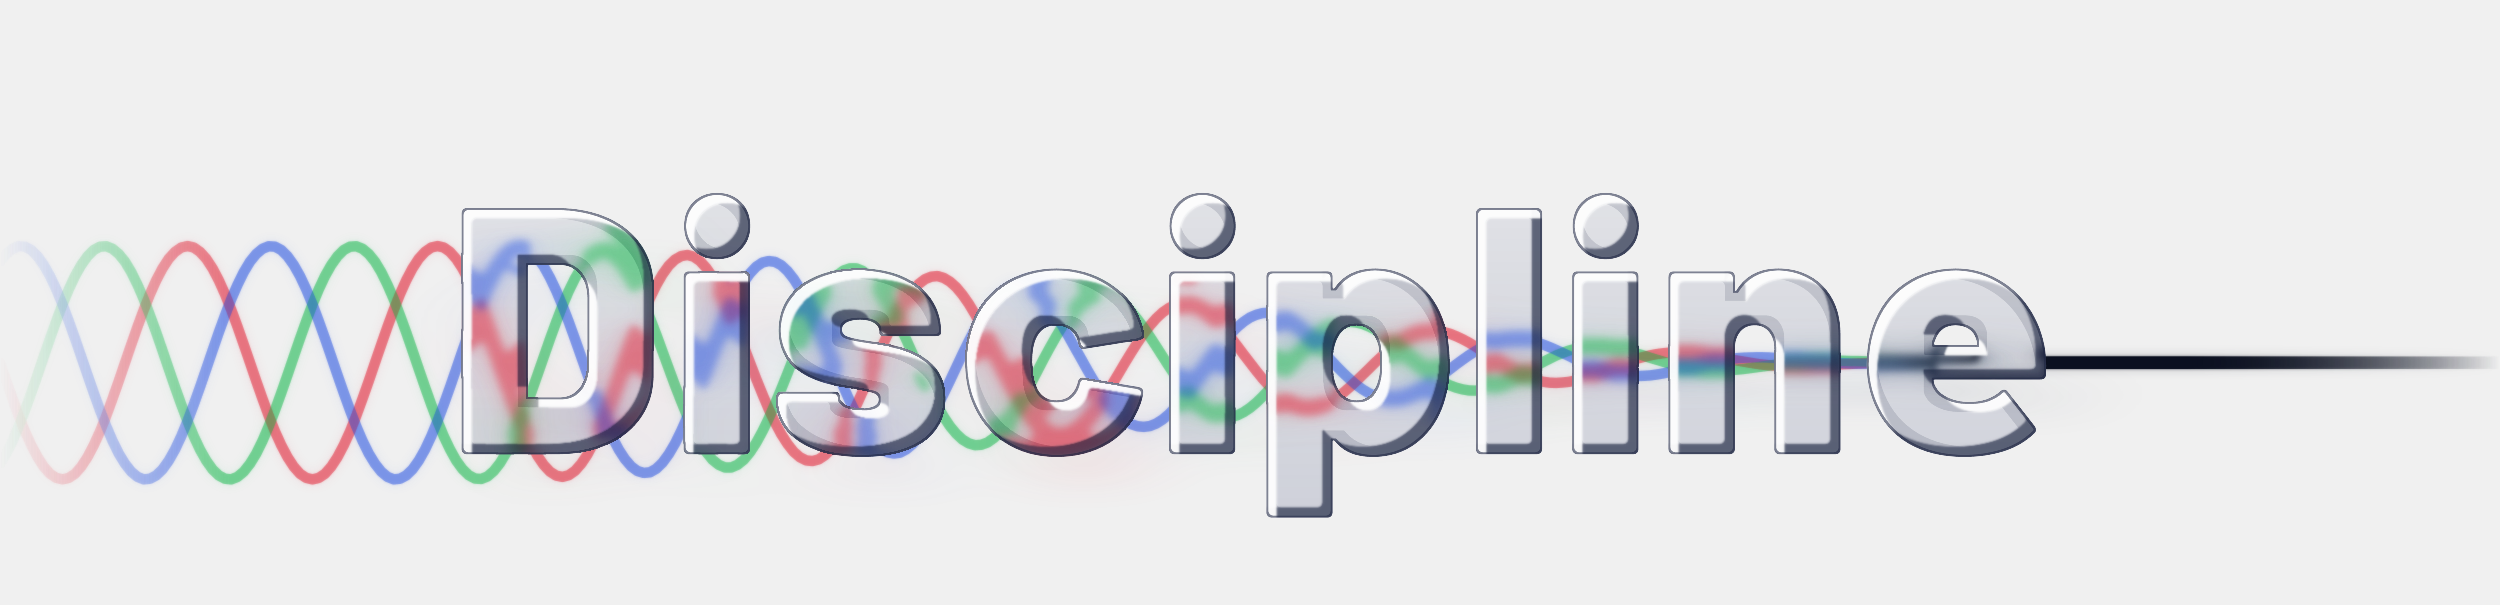
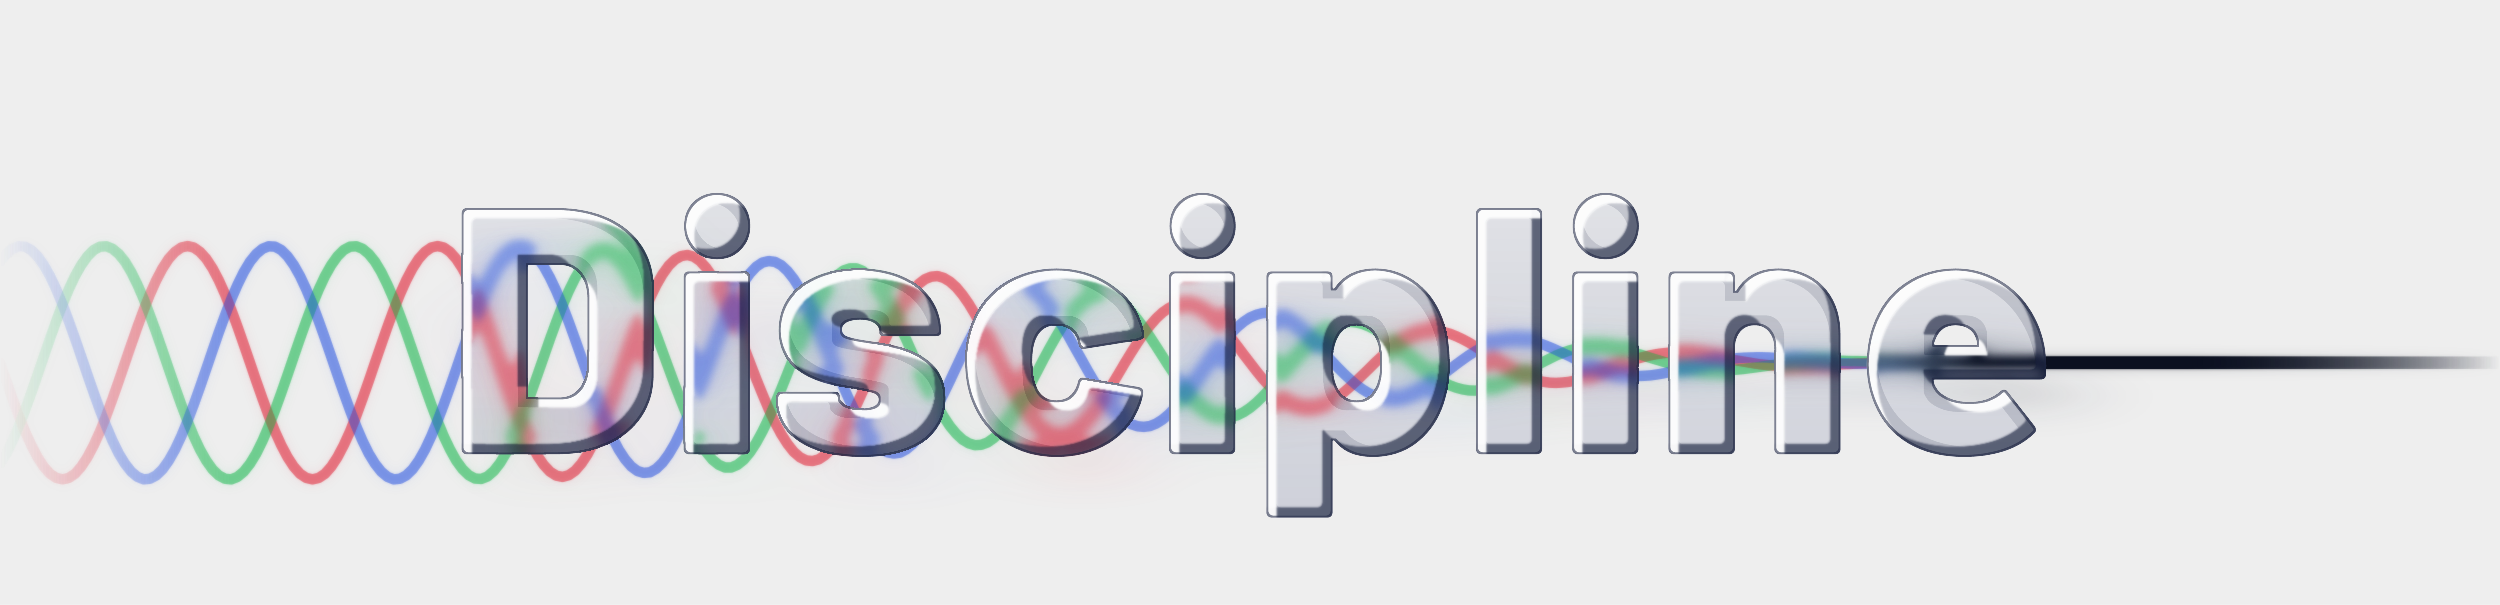
<svg xmlns="http://www.w3.org/2000/svg" width="1200" height="290" viewBox="0 0 1200 290" role="img" aria-label="Discipline">
  <defs>
    <path id="word" d="M221.6 215.5V102.4Q221.6 101.3 222.3 100.6Q222.9 99.9 224.1 99.9H267.5Q281.1 99.9 291.7 104.6Q302.2 109.3 308 118Q313.7 126.6 313.7 137.9V180Q313.7 191.3 308 199.9Q302.2 208.6 291.7 213.3Q281.1 218 267.5 218H224.1Q222.9 218 222.3 217.3Q221.6 216.7 221.6 215.5ZM254.1 190.8H268.7Q274.4 190.8 278.1 186.4Q281.8 181.9 282 174.6V143.3Q282 136 278.3 131.5Q274.6 127.1 268.5 127.1H254.1Q253.3 127.1 253.3 127.9V190Q253.3 190.8 254.1 190.8Z M328.4 108.5Q328.4 101.4 332.8 97Q337.3 92.6 344.2 92.6Q351.2 92.6 355.6 97Q360.1 101.4 360.1 108.5Q360.1 115.3 355.6 119.8Q351.2 124.4 344.2 124.4Q337.3 124.4 332.8 119.9Q328.4 115.4 328.4 108.5ZM328.2 215.5V132.8Q328.2 131.6 328.9 130.9Q329.6 130.3 330.7 130.3H357.4Q358.6 130.3 359.2 130.9Q359.9 131.6 359.9 132.8V215.5Q359.9 216.7 359.2 217.3Q358.6 218 357.4 218H330.7Q329.6 218 328.9 217.3Q328.2 216.7 328.2 215.5Z M372.6 192.2V190.7Q372.6 189.5 373.3 188.8Q373.9 188.1 375.1 188.1H400.4Q402.9 188.1 402.9 190Q402.9 192.7 405.9 194.4Q408.8 196.1 413.6 196.1Q417.3 196.1 419.6 195Q421.8 193.9 421.8 191.8Q421.8 189.5 419.1 188.6Q416.4 187.6 409.5 186.5Q403.1 185.6 398.1 184.4Q393 183.2 388.3 180.9Q373.8 173.8 373.8 158.6Q373.8 144.9 384.4 136.9Q395 128.9 412.4 128.9Q424.2 128.9 433.1 132.7Q441.9 136.5 446.8 143.4Q451.7 150.3 451.7 159.5Q451.7 161.3 449.2 161.3H424.7Q422.2 161.3 422.2 159.5Q422.2 156.6 419.6 155Q417.1 153.4 412.9 153.4Q409 153.4 406.6 154.6Q404.1 155.9 404.1 158.1Q404.1 160.8 407.3 161.8Q410.5 162.8 417.6 163.8Q418.5 164 424.1 164.9Q429.8 165.7 435 167.6Q444.1 170.8 448.9 176.4Q453.7 182.1 453.7 191.2Q453.7 205 442.9 212.2Q432.1 219.3 413.7 219.3Q394.7 219.3 383.6 211.9Q372.6 204.5 372.6 192.2Z M466.7 192.9Q463.3 184.3 463.3 173.6Q463.3 163.2 466.7 154.6Q471.4 142.6 482.2 135.8Q493 128.9 507.2 128.9Q521.5 128.9 532.6 136.1Q543.7 143.3 547.5 154.1Q548.7 157.1 549 160.5V161Q549 162.7 546.9 163.2L520.7 167.4H520.2Q518 167.4 517.8 165.2L517.2 162.8Q516.3 160 513.5 158Q510.8 156.1 507 156.1Q500.3 156.1 497.4 162.2Q495.4 166.4 495.4 173.8Q495.4 180.7 497.3 185.4Q500.1 192.2 507 192.2Q514.5 192.2 517.2 184.4L517.3 183.8Q517.8 180.9 520.2 181.4L546.5 185.8Q548.7 186.3 548.7 188.1Q548.7 190.2 547.5 193.7Q543.1 206 532.3 212.7Q521.4 219.3 507.2 219.3Q492.9 219.3 482.2 212.3Q471.6 205.3 466.7 192.9Z M561.4 108.5Q561.4 101.4 565.8 97Q570.3 92.6 577.2 92.6Q584.1 92.6 588.6 97Q593.1 101.4 593.1 108.5Q593.1 115.3 588.6 119.8Q584.1 124.4 577.2 124.4Q570.3 124.4 565.8 119.9Q561.4 115.4 561.4 108.5ZM561.2 215.5V132.8Q561.2 131.6 561.9 130.9Q562.5 130.3 563.7 130.3H590.4Q591.6 130.3 592.2 130.9Q592.9 131.6 592.9 132.8V215.5Q592.9 216.7 592.2 217.3Q591.6 218 590.4 218H563.7Q562.5 218 561.9 217.3Q561.2 216.7 561.2 215.5Z M695.8 174.5Q695.8 186.6 692.1 196.1Q688.1 206.4 679.5 212.9Q670.9 219.3 658.9 219.3Q646.6 219.3 640.7 211.6Q640.3 211.3 640 211.3Q639.6 211.4 639.6 211.9V245.8Q639.6 247 639 247.7Q638.3 248.4 637.1 248.4H610.5Q609.3 248.4 608.6 247.7Q607.9 247 607.9 245.8V132.8Q607.9 131.6 608.6 130.9Q609.3 130.3 610.5 130.3H637.1Q638.3 130.3 639 130.9Q639.6 131.6 639.6 132.8V137.9Q639.6 138.4 640 138.5Q640.3 138.7 640.7 138.2Q646.9 128.9 660.2 128.9Q671.5 128.9 680.6 136.1Q689.6 143.3 693.3 155.6Q695.8 164 695.8 174.5ZM662.6 174Q662.6 166.4 660.1 161.7Q657 156.1 651.1 156.1Q645.2 156.1 642.2 161.8Q639.6 166.5 639.6 174Q639.6 182.1 642.3 187Q645.4 192.2 651.1 192.2Q657.2 192.2 660.1 186.6Q662.6 181.7 662.6 174Z M708.5 215.5V102.4Q708.5 101.3 709.2 100.6Q709.8 99.9 711 99.9H737.7Q738.8 99.9 739.5 100.6Q740.2 101.3 740.2 102.4V215.5Q740.2 216.7 739.5 217.3Q738.8 218 737.7 218H711Q709.8 218 709.2 217.3Q708.5 216.7 708.5 215.5Z M754.9 108.5Q754.9 101.4 759.3 97Q763.8 92.6 770.7 92.6Q777.7 92.6 782.1 97Q786.6 101.4 786.6 108.5Q786.6 115.3 782.1 119.8Q777.7 124.4 770.7 124.4Q763.8 124.4 759.3 119.9Q754.9 115.4 754.9 108.5ZM754.7 215.5V132.8Q754.7 131.6 755.4 130.9Q756.1 130.3 757.2 130.3H783.9Q785.1 130.3 785.8 130.9Q786.4 131.6 786.4 132.8V215.5Q786.4 216.7 785.8 217.3Q785.1 218 783.9 218H757.2Q756.1 218 755.4 217.3Q754.7 216.7 754.7 215.5Z M883.4 160.5V215.5Q883.4 216.7 882.8 217.3Q882.1 218 880.9 218H854.2Q853.1 218 852.4 217.3Q851.7 216.7 851.7 215.5V167.4Q851.7 162.3 849.1 159.2Q846.5 156.1 842.3 156.1Q837.9 156.1 835.3 159.2Q832.7 162.3 832.7 167.4V215.5Q832.7 216.7 832 217.3Q831.3 218 830.1 218H803.5Q802.3 218 801.6 217.3Q800.9 216.7 800.9 215.5V132.8Q800.9 131.6 801.6 130.9Q802.3 130.3 803.5 130.3H830.1Q831.3 130.3 832 130.9Q832.7 131.6 832.7 132.8V138.9Q832.7 139.5 833 139.7Q833.3 139.9 833.5 139.4Q839.9 128.9 853.6 128.9Q862 128.9 868.8 132.6Q875.5 136.3 879.5 143.5Q883.4 150.7 883.4 160.5Z M982.1 175.5Q982.1 178.2 982 179.7Q982 182.1 979.4 182.1H928.8Q928.1 182.1 928.1 182.7Q928.1 184.3 929.5 186.3Q931.2 189.2 935.5 191.1Q939.8 193 945.2 193Q949.7 193 953.6 191.7Q957.5 190.3 960.2 187.8Q961 187.1 961.9 187.1Q963.1 187.1 963.7 188.1L976.6 204.5Q977.2 205.3 977.2 206.4Q977.2 207.4 976.4 208Q970.5 213.8 961.7 216.6Q952.9 219.3 942.8 219.3Q927.1 219.3 916 212.8Q904.9 206.2 899.8 194Q896.1 185.3 896.1 175.1Q896.1 164.5 899.1 156.3Q903.7 143.4 914.1 136.2Q924.6 128.9 938.8 128.9Q949.6 128.9 958.8 134Q968 139 973.9 147.9Q979.9 156.8 981.6 167.9Q982.1 171.6 982.1 175.5ZM929 162.8 928.3 164.7Q928.1 165.2 928.5 165.4Q928.8 165.7 929.2 165.7H948.4Q949.1 165.7 949.1 165Q949.1 164.3 948.6 162.8Q947.7 159.6 945.1 157.9Q942.5 156.1 938.6 156.1Q931.7 156.1 929 162.8Z" />
    <clipPath id="wordclip">
      <use href="#word" />
    </clipPath>
    <mask id="outside" maskUnits="userSpaceOnUse" x="0" y="0" width="1200" height="290">
      <rect width="1200" height="290" fill="#fff" />
      <use href="#word" fill="#000" />
    </mask>
    <linearGradient id="body" gradientUnits="userSpaceOnUse" x1="0" y1="88" x2="0" y2="253">
      <stop offset="0" stop-color="#55608a" stop-opacity="0.1" />
      <stop offset="1" stop-color="#55608a" stop-opacity="0.22" />
    </linearGradient>
    <linearGradient id="wavefade" gradientUnits="userSpaceOnUse" x1="0" y1="0" x2="1200" y2="0">
      <stop offset="0" stop-color="#fff" stop-opacity="0" />
      <stop offset="0.092" stop-color="#fff" />
      <stop offset="0.748" stop-color="#fff" />
      <stop offset="0.807" stop-color="#fff" stop-opacity="0" />
    </linearGradient>
    <linearGradient id="beamfade" gradientUnits="userSpaceOnUse" x1="0" y1="0" x2="1200" y2="0">
      <stop offset="0.748" stop-color="#fff" stop-opacity="0" />
      <stop offset="0.807" stop-color="#fff" />
      <stop offset="0.875" stop-color="#fff" />
      <stop offset="1" stop-color="#fff" stop-opacity="0" />
    </linearGradient>
    <mask id="wavemask" maskUnits="userSpaceOnUse" x="0" y="0" width="1200" height="290">
      <rect width="1200" height="290" fill="url(#wavefade)" />
    </mask>
    <mask id="beammask" maskUnits="userSpaceOnUse" x="0" y="0" width="1200" height="290">
      <rect width="1200" height="290" fill="url(#beamfade)" />
    </mask>
    <path id="w0" d="M0,174.1 L3,182.9 L6,191.4 L9,199.6 L12,207.1 L15,213.7 L18,219.4 L21,224.0 L24,227.4 L27,229.4 L30,230.1 L33,229.4 L36,227.4 L39,224.0 L42,219.4 L45,213.7 L48,207.1 L51,199.6 L54,191.4 L57,182.9 L60,174.1 L63,165.4 L66,156.8 L69,148.7 L72,141.2 L75,134.5 L78,128.8 L81,124.2 L84,120.9 L87,118.8 L90,118.1 L93,118.8 L96,120.9 L99,124.2 L102,128.8 L105,134.5 L108,141.2 L111,148.7 L114,156.8 L117,165.4 L120,174.1 L123,182.9 L126,191.4 L129,199.6 L132,207.1 L135,213.7 L138,219.4 L141,224.0 L144,227.4 L147,229.4 L150,230.1 L153,229.4 L156,227.4 L159,224.0 L162,219.4 L165,213.7 L168,207.1 L171,199.6 L174,191.4 L177,182.9 L180,174.1 L183,165.4 L186,156.8 L189,148.7 L192,141.2 L195,134.5 L198,128.8 L201,124.2 L204,120.9 L207,118.8 L210,118.1 L213,118.8 L216,120.9 L219,124.3 L222,128.9 L225,134.6 L228,141.3 L231,148.8 L234,156.9 L237,165.4 L240,174.1 L243,182.8 L246,191.3 L249,199.3 L252,206.7 L255,213.2 L258,218.8 L261,223.2 L264,226.4 L267,228.3 L270,228.9 L273,228.1 L276,226.0 L279,222.6 L282,218.1 L285,212.4 L288,205.9 L291,198.6 L294,190.7 L297,182.5 L300,174.1 L303,165.8 L306,157.7 L309,150.1 L312,143.1 L315,136.9 L318,131.7 L321,127.5 L324,124.6 L327,122.9 L330,122.4 L333,123.2 L336,125.3 L339,128.6 L342,132.9 L345,138.3 L348,144.4 L351,151.3 L354,158.7 L357,166.3 L360,174.1 L363,181.9 L366,189.3 L369,196.4 L372,202.8 L375,208.4 L378,213.1 L381,216.9 L384,219.5 L387,221.0 L390,221.3 L393,220.5 L396,218.5 L399,215.5 L402,211.5 L405,206.6 L408,201.0 L411,194.7 L414,188.1 L417,181.1 L420,174.1 L423,167.2 L426,160.6 L429,154.3 L432,148.6 L435,143.7 L438,139.5 L441,136.3 L444,134.0 L447,132.8 L450,132.5 L453,133.4 L456,135.2 L459,137.9 L462,141.5 L465,145.8 L468,150.8 L471,156.2 L474,162.1 L477,168.1 L480,174.1 L483,180.1 L486,185.8 L489,191.2 L492,196.0 L495,200.2 L498,203.7 L501,206.4 L504,208.3 L507,209.2 L510,209.4 L513,208.6 L516,207.0 L519,204.6 L522,201.5 L525,197.9 L528,193.7 L531,189.1 L534,184.2 L537,179.2 L540,174.1 L543,169.2 L546,164.5 L549,160.1 L552,156.2 L555,152.8 L558,150.0 L561,147.9 L564,146.4 L567,145.7 L570,145.7 L573,146.4 L576,147.7 L579,149.7 L582,152.2 L585,155.2 L588,158.6 L591,162.3 L594,166.2 L597,170.2 L600,174.1 L603,178.0 L606,181.7 L609,185.0 L612,188.1 L615,190.7 L618,192.8 L621,194.3 L624,195.4 L627,195.9 L630,195.8 L633,195.2 L636,194.1 L639,192.6 L642,190.6 L645,188.3 L648,185.7 L651,182.9 L654,180.0 L657,177.1 L660,174.1 L663,171.3 L666,168.6 L669,166.2 L672,164.1 L675,162.3 L678,160.8 L681,159.7 L684,159.1 L687,158.8 L690,158.9 L693,159.4 L696,160.2 L699,161.4 L702,162.8 L705,164.4 L708,166.2 L711,168.2 L714,170.2 L717,172.2 L720,174.1 L723,176.0 L726,177.7 L729,179.3 L732,180.7 L735,181.8 L738,182.7 L741,183.3 L744,183.7 L747,183.8 L750,183.6 L753,183.3 L756,182.7 L759,181.9 L762,181.0 L765,179.9 L768,178.8 L771,177.6 L774,176.4 L777,175.3 L780,174.1 L783,173.1 L786,172.1 L789,171.3 L792,170.6 L795,170.0 L798,169.6 L801,169.3 L804,169.2 L807,169.2 L810,169.3 L813,169.6 L816,169.9 L819,170.4 L822,170.9 L825,171.4 L828,172.0 L831,172.6 L834,173.1 L837,173.6 L840,174.1 L843,174.6 L846,175.0 L849,175.3 L852,175.5 L855,175.7 L858,175.8 L861,175.8 L864,175.8 L867,175.8 L870,175.7 L873,175.5 L876,175.4 L879,175.2 L882,175.0 L885,174.8 L888,174.7 L891,174.5 L894,174.4 L897,174.2 L900,174.1 L903,174.1 L906,174.0 L909,174.0 L912,174.0 L915,174.0 L918,174.0 L921,174.0 L924,174.0 L927,174.1 L930,174.1 L933,174.1 L936,174.1 L939,174.1 L942,174.1 L945,174.1 L948,174.1 L951,174.1 L954,174.1 L957,174.1 L960,174.1 L963,174.1 L966,174.1 L969,174.1 L972,174.1 L975,174.1 L978,174.1 L981,174.1 L984,174.1 L987,174.1 L990,174.1 L993,174.1 L996,174.1 L999,174.1 L1002,174.1 L1005,174.1 L1008,174.1 L1011,174.1 L1014,174.1 L1017,174.1 L1020,174.1 L1023,174.1 L1026,174.1 L1029,174.1 L1032,174.1 L1035,174.1 L1038,174.1 L1041,174.1 L1044,174.1 L1047,174.1 L1050,174.1 L1053,174.1 L1056,174.1 L1059,174.1 L1062,174.1 L1065,174.1 L1068,174.1 L1071,174.1 L1074,174.1 L1077,174.1 L1080,174.1 L1083,174.1 L1086,174.1 L1089,174.1 L1092,174.1 L1095,174.1 L1098,174.1 L1101,174.1 L1104,174.1 L1107,174.1 L1110,174.1 L1113,174.1 L1116,174.1 L1119,174.1 L1122,174.1 L1125,174.1 L1128,174.1 L1131,174.1 L1134,174.1 L1137,174.1 L1140,174.1 L1143,174.1 L1146,174.1 L1149,174.1 L1152,174.1 L1155,174.1 L1158,174.1 L1161,174.1 L1164,174.1 L1167,174.1 L1170,174.1 L1173,174.1 L1176,174.1 L1179,174.1 L1182,174.1 L1185,174.1 L1188,174.1 L1191,174.1 L1194,174.1 L1197,174.1 L1200,174.1 L1203,174.1" />
    <path id="w1" d="M0,222.6 L3,217.7 L6,211.6 L9,204.6 L12,196.9 L15,188.6 L18,180.0 L21,171.2 L24,162.5 L27,154.1 L30,146.1 L33,138.9 L36,132.5 L39,127.2 L42,123.0 L45,120.0 L48,118.4 L51,118.2 L54,119.4 L57,121.9 L60,125.6 L63,130.6 L66,136.7 L69,143.6 L72,151.4 L75,159.6 L78,168.3 L81,177.1 L84,185.8 L87,194.2 L90,202.1 L93,209.4 L96,215.8 L99,221.1 L102,225.3 L105,228.2 L108,229.8 L111,230.1 L114,228.9 L117,226.4 L120,222.6 L123,217.7 L126,211.6 L129,204.6 L132,196.9 L135,188.6 L138,180.0 L141,171.2 L144,162.5 L147,154.1 L150,146.1 L153,138.9 L156,132.5 L159,127.2 L162,123.0 L165,120.0 L168,118.4 L171,118.2 L174,119.4 L177,121.9 L180,125.6 L183,130.6 L186,136.7 L189,143.6 L192,151.4 L195,159.6 L198,168.3 L201,177.1 L204,185.8 L207,194.2 L210,202.1 L213,209.4 L216,215.7 L219,221.1 L222,225.2 L225,228.1 L228,229.7 L231,229.9 L234,228.7 L237,226.1 L240,222.3 L243,217.3 L246,211.3 L249,204.3 L252,196.6 L255,188.4 L258,179.9 L261,171.3 L264,162.7 L267,154.5 L270,146.7 L273,139.7 L276,133.6 L279,128.5 L282,124.5 L285,121.8 L288,120.4 L291,120.3 L294,121.6 L297,124.1 L300,127.8 L303,132.7 L306,138.6 L309,145.3 L312,152.7 L315,160.5 L318,168.7 L321,176.9 L324,185.0 L327,192.7 L330,200.0 L333,206.6 L336,212.3 L339,217.0 L342,220.7 L345,223.1 L348,224.4 L351,224.4 L354,223.1 L357,220.7 L360,217.1 L363,212.5 L366,207.0 L369,200.8 L372,193.9 L375,186.7 L378,179.2 L381,171.6 L384,164.2 L387,157.1 L390,150.5 L393,144.6 L396,139.4 L399,135.2 L402,132.0 L405,129.8 L408,128.8 L411,128.8 L414,130.0 L417,132.3 L420,135.6 L423,139.8 L426,144.7 L429,150.4 L432,156.5 L435,163.0 L438,169.7 L441,176.4 L444,182.9 L447,189.1 L450,194.9 L453,200.1 L456,204.6 L459,208.2 L462,211.0 L465,212.8 L468,213.7 L471,213.5 L474,212.4 L477,210.3 L480,207.5 L483,203.8 L486,199.4 L489,194.6 L492,189.3 L495,183.7 L498,178.0 L501,172.2 L504,166.7 L507,161.4 L510,156.5 L513,152.2 L516,148.5 L519,145.4 L522,143.2 L525,141.7 L528,141.1 L531,141.3 L534,142.3 L537,144.1 L540,146.5 L543,149.6 L546,153.3 L549,157.3 L552,161.7 L555,166.3 L558,171.0 L561,175.7 L564,180.2 L567,184.5 L570,188.4 L573,191.8 L576,194.8 L579,197.1 L582,198.9 L585,200.0 L588,200.4 L591,200.2 L594,199.3 L597,197.8 L600,195.8 L603,193.3 L606,190.4 L609,187.2 L612,183.8 L615,180.2 L618,176.5 L621,172.9 L624,169.5 L627,166.2 L630,163.3 L633,160.7 L636,158.5 L639,156.8 L642,155.5 L645,154.8 L648,154.5 L651,154.8 L654,155.5 L657,156.7 L660,158.2 L663,160.1 L666,162.3 L669,164.6 L672,167.2 L675,169.8 L678,172.4 L681,175.0 L684,177.4 L687,179.7 L690,181.8 L693,183.5 L696,185.0 L699,186.1 L702,186.9 L705,187.4 L708,187.5 L711,187.2 L714,186.7 L717,185.8 L720,184.7 L723,183.4 L726,182.0 L729,180.3 L732,178.7 L735,176.9 L738,175.2 L741,173.6 L744,172.1 L747,170.6 L750,169.4 L753,168.3 L756,167.5 L759,166.8 L762,166.4 L765,166.2 L768,166.2 L771,166.4 L774,166.8 L777,167.4 L780,168.1 L783,168.9 L786,169.8 L789,170.7 L792,171.7 L795,172.6 L798,173.5 L801,174.4 L804,175.2 L807,175.9 L810,176.5 L813,177.0 L816,177.4 L819,177.7 L822,177.8 L825,177.8 L828,177.8 L831,177.6 L834,177.4 L837,177.1 L840,176.7 L843,176.3 L846,175.9 L849,175.5 L852,175.1 L855,174.7 L858,174.4 L861,174.0 L864,173.8 L867,173.5 L870,173.4 L873,173.2 L876,173.2 L879,173.1 L882,173.1 L885,173.2 L888,173.3 L891,173.3 L894,173.4 L897,173.5 L900,173.7 L903,173.8 L906,173.9 L909,173.9 L912,174.0 L915,174.1 L918,174.1 L921,174.1 L924,174.2 L927,174.2 L930,174.2 L933,174.2 L936,174.1 L939,174.1 L942,174.1 L945,174.1 L948,174.1 L951,174.1 L954,174.1 L957,174.1 L960,174.1 L963,174.1 L966,174.1 L969,174.1 L972,174.1 L975,174.1 L978,174.1 L981,174.1 L984,174.1 L987,174.1 L990,174.1 L993,174.1 L996,174.1 L999,174.1 L1002,174.1 L1005,174.1 L1008,174.1 L1011,174.1 L1014,174.1 L1017,174.1 L1020,174.1 L1023,174.1 L1026,174.1 L1029,174.1 L1032,174.1 L1035,174.1 L1038,174.1 L1041,174.1 L1044,174.1 L1047,174.1 L1050,174.1 L1053,174.1 L1056,174.1 L1059,174.1 L1062,174.1 L1065,174.1 L1068,174.1 L1071,174.1 L1074,174.1 L1077,174.1 L1080,174.1 L1083,174.1 L1086,174.1 L1089,174.1 L1092,174.1 L1095,174.1 L1098,174.1 L1101,174.1 L1104,174.1 L1107,174.1 L1110,174.1 L1113,174.1 L1116,174.1 L1119,174.1 L1122,174.1 L1125,174.1 L1128,174.1 L1131,174.1 L1134,174.1 L1137,174.1 L1140,174.1 L1143,174.1 L1146,174.1 L1149,174.1 L1152,174.1 L1155,174.1 L1158,174.1 L1161,174.1 L1164,174.1 L1167,174.1 L1170,174.1 L1173,174.1 L1176,174.1 L1179,174.1 L1182,174.1 L1185,174.1 L1188,174.1 L1191,174.1 L1194,174.1 L1197,174.1 L1200,174.1 L1203,174.1" />
    <path id="w2" d="M0,125.6 L3,121.9 L6,119.4 L9,118.2 L12,118.4 L15,120.0 L18,123.0 L21,127.2 L24,132.5 L27,138.9 L30,146.1 L33,154.1 L36,162.5 L39,171.2 L42,180.0 L45,188.6 L48,196.9 L51,204.6 L54,211.6 L57,217.7 L60,222.6 L63,226.4 L66,228.9 L69,230.1 L72,229.8 L75,228.2 L78,225.3 L81,221.1 L84,215.8 L87,209.4 L90,202.1 L93,194.2 L96,185.8 L99,177.1 L102,168.3 L105,159.6 L108,151.4 L111,143.6 L114,136.7 L117,130.6 L120,125.6 L123,121.9 L126,119.4 L129,118.2 L132,118.4 L135,120.0 L138,123.0 L141,127.2 L144,132.5 L147,138.9 L150,146.1 L153,154.1 L156,162.5 L159,171.2 L162,180.0 L165,188.6 L168,196.9 L171,204.6 L174,211.6 L177,217.7 L180,222.6 L183,226.4 L186,228.9 L189,230.1 L192,229.8 L195,228.2 L198,225.3 L201,221.1 L204,215.8 L207,209.4 L210,202.1 L213,194.2 L216,185.8 L219,177.1 L222,168.3 L225,159.7 L228,151.4 L231,143.7 L234,136.8 L237,130.9 L240,126.0 L243,122.3 L246,119.8 L249,118.8 L252,119.1 L255,120.8 L258,123.7 L261,127.9 L264,133.3 L267,139.6 L270,146.7 L273,154.5 L276,162.8 L279,171.3 L282,179.8 L285,188.2 L288,196.1 L291,203.5 L294,210.1 L297,215.8 L300,220.4 L303,223.9 L306,226.1 L309,227.0 L312,226.7 L315,225.0 L318,222.1 L321,218.0 L324,212.9 L327,206.8 L330,200.0 L333,192.6 L336,184.8 L339,176.8 L342,168.8 L345,161.0 L348,153.6 L351,146.7 L354,140.6 L357,135.4 L360,131.2 L363,128.0 L366,126.0 L369,125.3 L372,125.7 L375,127.3 L378,130.1 L381,133.9 L384,138.7 L387,144.3 L390,150.5 L393,157.3 L396,164.4 L399,171.7 L402,179.0 L405,186.0 L408,192.7 L411,198.8 L414,204.3 L417,208.9 L420,212.7 L423,215.4 L426,217.1 L429,217.7 L432,217.3 L435,215.7 L438,213.2 L441,209.8 L444,205.5 L447,200.5 L450,194.9 L453,188.9 L456,182.7 L459,176.3 L462,169.9 L465,163.8 L468,158.0 L471,152.7 L474,148.0 L477,144.0 L480,140.8 L483,138.5 L486,137.1 L489,136.7 L492,137.2 L495,138.5 L498,140.8 L501,143.8 L504,147.5 L507,151.8 L510,156.5 L513,161.6 L516,167.0 L519,172.3 L522,177.7 L525,182.8 L528,187.6 L531,192.0 L534,195.9 L537,199.2 L540,201.7 L543,203.6 L546,204.6 L549,204.9 L552,204.5 L555,203.3 L558,201.4 L561,198.9 L564,195.8 L567,192.3 L570,188.4 L573,184.2 L576,179.9 L579,175.6 L582,171.3 L585,167.2 L588,163.4 L591,159.9 L594,156.9 L597,154.4 L600,152.4 L603,151.1 L606,150.3 L609,150.1 L612,150.6 L615,151.6 L618,153.1 L621,155.1 L624,157.5 L627,160.3 L630,163.3 L633,166.5 L636,169.8 L639,173.1 L642,176.3 L645,179.3 L648,182.1 L651,184.7 L654,186.9 L657,188.7 L660,190.1 L663,191.0 L666,191.5 L669,191.5 L672,191.2 L675,190.4 L678,189.2 L681,187.7 L684,185.9 L687,183.9 L690,181.8 L693,179.5 L696,177.2 L699,174.9 L702,172.7 L705,170.6 L708,168.7 L711,167.0 L714,165.5 L717,164.4 L720,163.5 L723,163.0 L726,162.7 L729,162.7 L732,163.1 L735,163.7 L738,164.5 L741,165.5 L744,166.7 L747,168.0 L750,169.4 L753,170.8 L756,172.3 L759,173.7 L762,175.0 L765,176.3 L768,177.4 L771,178.3 L774,179.1 L777,179.8 L780,180.2 L783,180.4 L786,180.5 L789,180.4 L792,180.2 L795,179.8 L798,179.3 L801,178.7 L804,178.0 L807,177.3 L810,176.5 L813,175.8 L816,175.1 L819,174.4 L822,173.7 L825,173.1 L828,172.6 L831,172.2 L834,171.9 L837,171.7 L840,171.6 L843,171.5 L846,171.5 L849,171.6 L852,171.8 L855,172.0 L858,172.3 L861,172.5 L864,172.8 L867,173.1 L870,173.4 L873,173.6 L876,173.9 L879,174.1 L882,174.2 L885,174.4 L888,174.5 L891,174.6 L894,174.6 L897,174.6 L900,174.6 L903,174.6 L906,174.5 L909,174.5 L912,174.4 L915,174.4 L918,174.3 L921,174.3 L924,174.2 L927,174.2 L930,174.2 L933,174.1 L936,174.1 L939,174.1 L942,174.1 L945,174.1 L948,174.1 L951,174.1 L954,174.1 L957,174.1 L960,174.1 L963,174.1 L966,174.1 L969,174.1 L972,174.1 L975,174.1 L978,174.1 L981,174.1 L984,174.1 L987,174.1 L990,174.1 L993,174.1 L996,174.1 L999,174.1 L1002,174.1 L1005,174.1 L1008,174.1 L1011,174.1 L1014,174.1 L1017,174.1 L1020,174.1 L1023,174.1 L1026,174.1 L1029,174.1 L1032,174.1 L1035,174.1 L1038,174.1 L1041,174.1 L1044,174.1 L1047,174.1 L1050,174.1 L1053,174.1 L1056,174.1 L1059,174.1 L1062,174.1 L1065,174.1 L1068,174.1 L1071,174.1 L1074,174.1 L1077,174.1 L1080,174.1 L1083,174.1 L1086,174.1 L1089,174.1 L1092,174.1 L1095,174.1 L1098,174.1 L1101,174.1 L1104,174.1 L1107,174.1 L1110,174.1 L1113,174.1 L1116,174.1 L1119,174.1 L1122,174.1 L1125,174.1 L1128,174.1 L1131,174.1 L1134,174.1 L1137,174.1 L1140,174.1 L1143,174.1 L1146,174.1 L1149,174.1 L1152,174.1 L1155,174.1 L1158,174.1 L1161,174.1 L1164,174.1 L1167,174.1 L1170,174.1 L1173,174.1 L1176,174.1 L1179,174.1 L1182,174.1 L1185,174.1 L1188,174.1 L1191,174.1 L1194,174.1 L1197,174.1 L1200,174.1 L1203,174.1" />
    <path id="beam" d="M0,174.1 H1200" />
    <g id="light">
      <g fill="none" stroke-width="5" stroke-linecap="round" stroke-linejoin="round" stroke-opacity="0.33" mask="url(#wavemask)">
        <use href="#w0" stroke="#e0182d" />
        <use href="#w1" stroke="#12b84a" />
        <use href="#w2" stroke="#2350e0" />
      </g>
      <use href="#beam" fill="none" stroke="#0b1020" stroke-width="6" stroke-linecap="round" mask="url(#beammask)" />
    </g>
    <g id="lightin">
      <g fill="none" stroke-width="7.5" stroke-linecap="round" stroke-linejoin="round" stroke-opacity="0.33" mask="url(#wavemask)">
        <use href="#w0" stroke="#e0182d" />
        <use href="#w1" stroke="#12b84a" />
        <use href="#w2" stroke="#2350e0" />
      </g>
      <use href="#beam" fill="none" stroke="#0b1020" stroke-width="5.4" stroke-linecap="round" mask="url(#beammask)" />
    </g>
    <filter id="glow" filterUnits="userSpaceOnUse" x="0" y="0" width="1200" height="290" color-interpolation-filters="sRGB">
      <feGaussianBlur in="SourceGraphic" stdDeviation="2.5" result="wideRaw" />
      <feComponentTransfer in="wideRaw" result="wide">
        <feFuncA type="linear" slope="0.22" />
      </feComponentTransfer>
      <feGaussianBlur in="SourceGraphic" stdDeviation="0.7" result="tight" />
      <feMerge>
        <feMergeNode in="wide" />
        <feMergeNode in="tight" />
        <feMergeNode in="SourceGraphic" />
      </feMerge>
    </filter>
    <filter id="glass" filterUnits="userSpaceOnUse" x="0" y="0" width="1200" height="290" color-interpolation-filters="sRGB">
      <feColorMatrix in="SourceAlpha" type="matrix" values="0 0 0 0 0  0 0 0 0 0  0 0 0 0 0  0 0 0 30 0" result="mask" />
      <feComponentTransfer in="SourceGraphic" result="light">
        <feFuncA type="linear" slope="1.4" intercept="-0.1" />
      </feComponentTransfer>
-       <feFlood flood-color="rgb(128,128,128)" result="mx0" />
-       <feOffset in="mask" dx="10.0" dy="0.0" result="mxL4s" />
-       <feComposite in="mask" in2="mxL4s" operator="out" result="mxL4b" />
-       <feFlood flood-color="rgb(156, 128, 128)" />
-       <feComposite in2="mxL4b" operator="in" result="mxL4" />
-       <feOffset in="mask" dx="7.5" dy="0.0" result="mxL3s" />
-       <feComposite in="mask" in2="mxL3s" operator="out" result="mxL3b" />
-       <feFlood flood-color="rgb(192, 128, 128)" />
-       <feComposite in2="mxL3b" operator="in" result="mxL3" />
-       <feOffset in="mask" dx="5.0" dy="0.0" result="mxL2s" />
-       <feComposite in="mask" in2="mxL2s" operator="out" result="mxL2b" />
-       <feFlood flood-color="rgb(227, 128, 128)" />
-       <feComposite in2="mxL2b" operator="in" result="mxL2" />
-       <feOffset in="mask" dx="2.5" dy="0.0" result="mxL1s" />
-       <feComposite in="mask" in2="mxL1s" operator="out" result="mxL1b" />
+       <feGaussianBlur in="mask" stdDeviation="3" result="soft" />
+       <feFlood flood-color="rgb(128,128,128)" result="flat" />
+       <feOffset in="soft" dx="3" dy="0" result="Lshift" />
+       <feComposite in="soft" in2="Lshift" operator="out" result="Lramp" />
      <feFlood flood-color="rgb(255, 128, 128)" />
-       <feComposite in2="mxL1b" operator="in" result="mxL1" />
-       <feOffset in="mask" dx="-10.0" dy="0.0" result="mxR4s" />
-       <feComposite in="mask" in2="mxR4s" operator="out" result="mxR4b" />
-       <feFlood flood-color="rgb(100, 128, 128)" />
-       <feComposite in2="mxR4b" operator="in" result="mxR4" />
-       <feOffset in="mask" dx="-7.5" dy="0.0" result="mxR3s" />
-       <feComposite in="mask" in2="mxR3s" operator="out" result="mxR3b" />
-       <feFlood flood-color="rgb(64, 128, 128)" />
-       <feComposite in2="mxR3b" operator="in" result="mxR3" />
-       <feOffset in="mask" dx="-5.0" dy="0.0" result="mxR2s" />
-       <feComposite in="mask" in2="mxR2s" operator="out" result="mxR2b" />
-       <feFlood flood-color="rgb(29, 128, 128)" />
-       <feComposite in2="mxR2b" operator="in" result="mxR2" />
-       <feOffset in="mask" dx="-2.5" dy="0.0" result="mxR1s" />
-       <feComposite in="mask" in2="mxR1s" operator="out" result="mxR1b" />
-       <feFlood flood-color="rgb(1, 128, 128)" />
-       <feComposite in2="mxR1b" operator="in" result="mxR1" />
-       <feMerge result="mx">
-         <feMergeNode in="mx0" />
-         <feMergeNode in="mxL4" />
-         <feMergeNode in="mxL3" />
-         <feMergeNode in="mxL2" />
-         <feMergeNode in="mxL1" />
-         <feMergeNode in="mxR4" />
-         <feMergeNode in="mxR3" />
-         <feMergeNode in="mxR2" />
-         <feMergeNode in="mxR1" />
+       <feComposite in2="Lramp" operator="in" result="Lpush" />
+       <feOffset in="soft" dx="-3" dy="0" result="Rshift" />
+       <feComposite in="soft" in2="Rshift" operator="out" result="Rramp" />
+       <feFlood flood-color="rgb(0, 128, 128)" />
+       <feComposite in2="Rramp" operator="in" result="Rpush" />
+       <feOffset in="soft" dx="0" dy="3" result="Tshift" />
+       <feComposite in="soft" in2="Tshift" operator="out" result="Tramp" />
+       <feFlood flood-color="rgb(128, 255, 128)" />
+       <feComposite in2="Tramp" operator="in" result="Tpush" />
+       <feOffset in="soft" dx="0" dy="-3" result="Bshift" />
+       <feComposite in="soft" in2="Bshift" operator="out" result="Bramp" />
+       <feFlood flood-color="rgb(128, 0, 128)" />
+       <feComposite in2="Bramp" operator="in" result="Bpush" />
+       <feMerge result="rawmap">
+         <feMergeNode in="flat" />
+         <feMergeNode in="Lpush" />
+         <feMergeNode in="Rpush" />
+         <feMergeNode in="Tpush" />
+         <feMergeNode in="Bpush" />
      </feMerge>
-       <feFlood flood-color="rgb(128,128,128)" result="my0" />
-       <feOffset in="mask" dx="0.0" dy="10.0" result="myT4s" />
-       <feComposite in="mask" in2="myT4s" operator="out" result="myT4b" />
-       <feFlood flood-color="rgb(128, 156, 128)" />
-       <feComposite in2="myT4b" operator="in" result="myT4" />
-       <feOffset in="mask" dx="0.0" dy="7.5" result="myT3s" />
-       <feComposite in="mask" in2="myT3s" operator="out" result="myT3b" />
-       <feFlood flood-color="rgb(128, 192, 128)" />
-       <feComposite in2="myT3b" operator="in" result="myT3" />
-       <feOffset in="mask" dx="0.0" dy="5.0" result="myT2s" />
-       <feComposite in="mask" in2="myT2s" operator="out" result="myT2b" />
-       <feFlood flood-color="rgb(128, 227, 128)" />
-       <feComposite in2="myT2b" operator="in" result="myT2" />
-       <feOffset in="mask" dx="0.0" dy="2.5" result="myT1s" />
-       <feComposite in="mask" in2="myT1s" operator="out" result="myT1b" />
-       <feFlood flood-color="rgb(128, 255, 128)" />
-       <feComposite in2="myT1b" operator="in" result="myT1" />
-       <feOffset in="mask" dx="0.0" dy="-10.0" result="myB4s" />
-       <feComposite in="mask" in2="myB4s" operator="out" result="myB4b" />
-       <feFlood flood-color="rgb(128, 100, 128)" />
-       <feComposite in2="myB4b" operator="in" result="myB4" />
-       <feOffset in="mask" dx="0.0" dy="-7.5" result="myB3s" />
-       <feComposite in="mask" in2="myB3s" operator="out" result="myB3b" />
-       <feFlood flood-color="rgb(128, 64, 128)" />
-       <feComposite in2="myB3b" operator="in" result="myB3" />
-       <feOffset in="mask" dx="0.0" dy="-5.0" result="myB2s" />
-       <feComposite in="mask" in2="myB2s" operator="out" result="myB2b" />
-       <feFlood flood-color="rgb(128, 29, 128)" />
-       <feComposite in2="myB2b" operator="in" result="myB2" />
-       <feOffset in="mask" dx="0.0" dy="-2.5" result="myB1s" />
-       <feComposite in="mask" in2="myB1s" operator="out" result="myB1b" />
-       <feFlood flood-color="rgb(128, 1, 128)" />
-       <feComposite in2="myB1b" operator="in" result="myB1" />
-       <feMerge result="my">
-         <feMergeNode in="my0" />
-         <feMergeNode in="myT4" />
-         <feMergeNode in="myT3" />
-         <feMergeNode in="myT2" />
-         <feMergeNode in="myT1" />
-         <feMergeNode in="myB4" />
-         <feMergeNode in="myB3" />
-         <feMergeNode in="myB2" />
-         <feMergeNode in="myB1" />
-       </feMerge>
-       <feColorMatrix in="mx" type="matrix" values="1 0 0 0 0  0 0 0 0 0  0 0 0 0 0  0 0 0 0 1" result="mxR" />
-       <feColorMatrix in="my" type="matrix" values="0 0 0 0 0  0 1 0 0 0  0 0 0 0 0  0 0 0 0 1" result="myG" />
-       <feComposite in="mxR" in2="myG" operator="arithmetic" k1="0" k2="1" k3="1" k4="0" result="rawmap" />
-       <feGaussianBlur in="rawmap" stdDeviation="1.2" result="dmap" />
-       <feDisplacementMap in="light" in2="dmap" scale="24" xChannelSelector="R" yChannelSelector="G" result="bent" />
+       <feGaussianBlur in="rawmap" stdDeviation="0.8" result="dmap" />
+       <feDisplacementMap in="light" in2="dmap" scale="55" xChannelSelector="R" yChannelSelector="G" result="bent" />
      <feGaussianBlur in="bent" stdDeviation="1.8" result="frost" />
      <feColorMatrix in="bent" type="matrix" values="1.0 0 0 0 0  0 1.0 0 0 0  0 0 1.0 0 0  0 0 0 1.0 0" result="hot" />
      <feGaussianBlur in="hot" stdDeviation="5 3" result="bloomA0" />
      <feComponentTransfer in="bloomA0" result="bloomA">
        <feFuncA type="linear" slope="0.6" />
      </feComponentTransfer>
      <feGaussianBlur in="hot" stdDeviation="20 7" result="bloomB0" />
      <feComponentTransfer in="bloomB0" result="bloomB">
        <feFuncA type="linear" slope="0.6" />
      </feComponentTransfer>
      <feOffset in="mask" dx="5" dy="5" result="sTL" />
      <feComposite in="mask" in2="sTL" operator="out" result="litRaw" />
      <feGaussianBlur in="litRaw" stdDeviation="0.6" result="litShape" />
      <feFlood flood-color="#ffffff" flood-opacity="0.95" />
      <feComposite in2="litShape" operator="in" result="lit" />
      <feOffset in="mask" dx="-5" dy="-5" result="sBR" />
      <feComposite in="mask" in2="sBR" operator="out" result="shadeRaw" />
      <feGaussianBlur in="shadeRaw" stdDeviation="0.6" result="shadeShape" />
      <feFlood flood-color="#1c2340" flood-opacity="0.6" />
      <feComposite in2="shadeShape" operator="in" result="shade" />
      <feMorphology in="mask" operator="erode" radius="5" result="core" />
      <feComposite in="mask" in2="core" operator="out" result="edgeShape" />
      <feFlood flood-color="#1c2340" flood-opacity="0.14" />
      <feComposite in2="edgeShape" operator="in" result="edge" />
      <feComposite in="bloomA" in2="edgeShape" operator="in" result="catchRaw" />
      <feComponentTransfer in="catchRaw" result="catch">
        <feFuncA type="linear" slope="1.0" />
      </feComponentTransfer>
      <feMorphology in="mask" operator="erode" radius="0.9" result="inner" />
      <feComposite in="mask" in2="inner" operator="out" result="rimShape" />
      <feFlood flood-color="#1c2340" flood-opacity="0.55" />
      <feComposite in2="rimShape" operator="in" result="rim" />
      <feMerge result="inside">
        <feMergeNode in="bloomB" />
        <feMergeNode in="frost" />
        <feMergeNode in="bloomA" />
        <feMergeNode in="catch" />
        <feMergeNode in="edge" />
        <feMergeNode in="shade" />
        <feMergeNode in="lit" />
        <feMergeNode in="rim" />
      </feMerge>
      <feComposite in="inside" in2="mask" operator="in" result="insideClip" />
      <feOffset in="bloomB" dx="12" dy="14" result="castRaw" />
      <feComposite in="castRaw" in2="mask" operator="out" result="castOut" />
      <feComponentTransfer in="castOut" result="cast">
        <feFuncA type="linear" slope="0.4" />
      </feComponentTransfer>
      <feMerge>
        <feMergeNode in="cast" />
        <feMergeNode in="insideClip" />
      </feMerge>
    </filter>
  </defs>
  <g mask="url(#outside)">
    <g filter="url(#glow)">
+       <rect width="1200" height="290" fill="#000" fill-opacity="0.004" />
      <use href="#light" />
    </g>
  </g>
  <use href="#word" fill="url(#body)" />
  <g filter="url(#glass)">
    <use href="#word" fill="#fff" fill-opacity="0.05" />
    <g clip-path="url(#wordclip)">
      <use href="#lightin" />
    </g>
  </g>
</svg>
